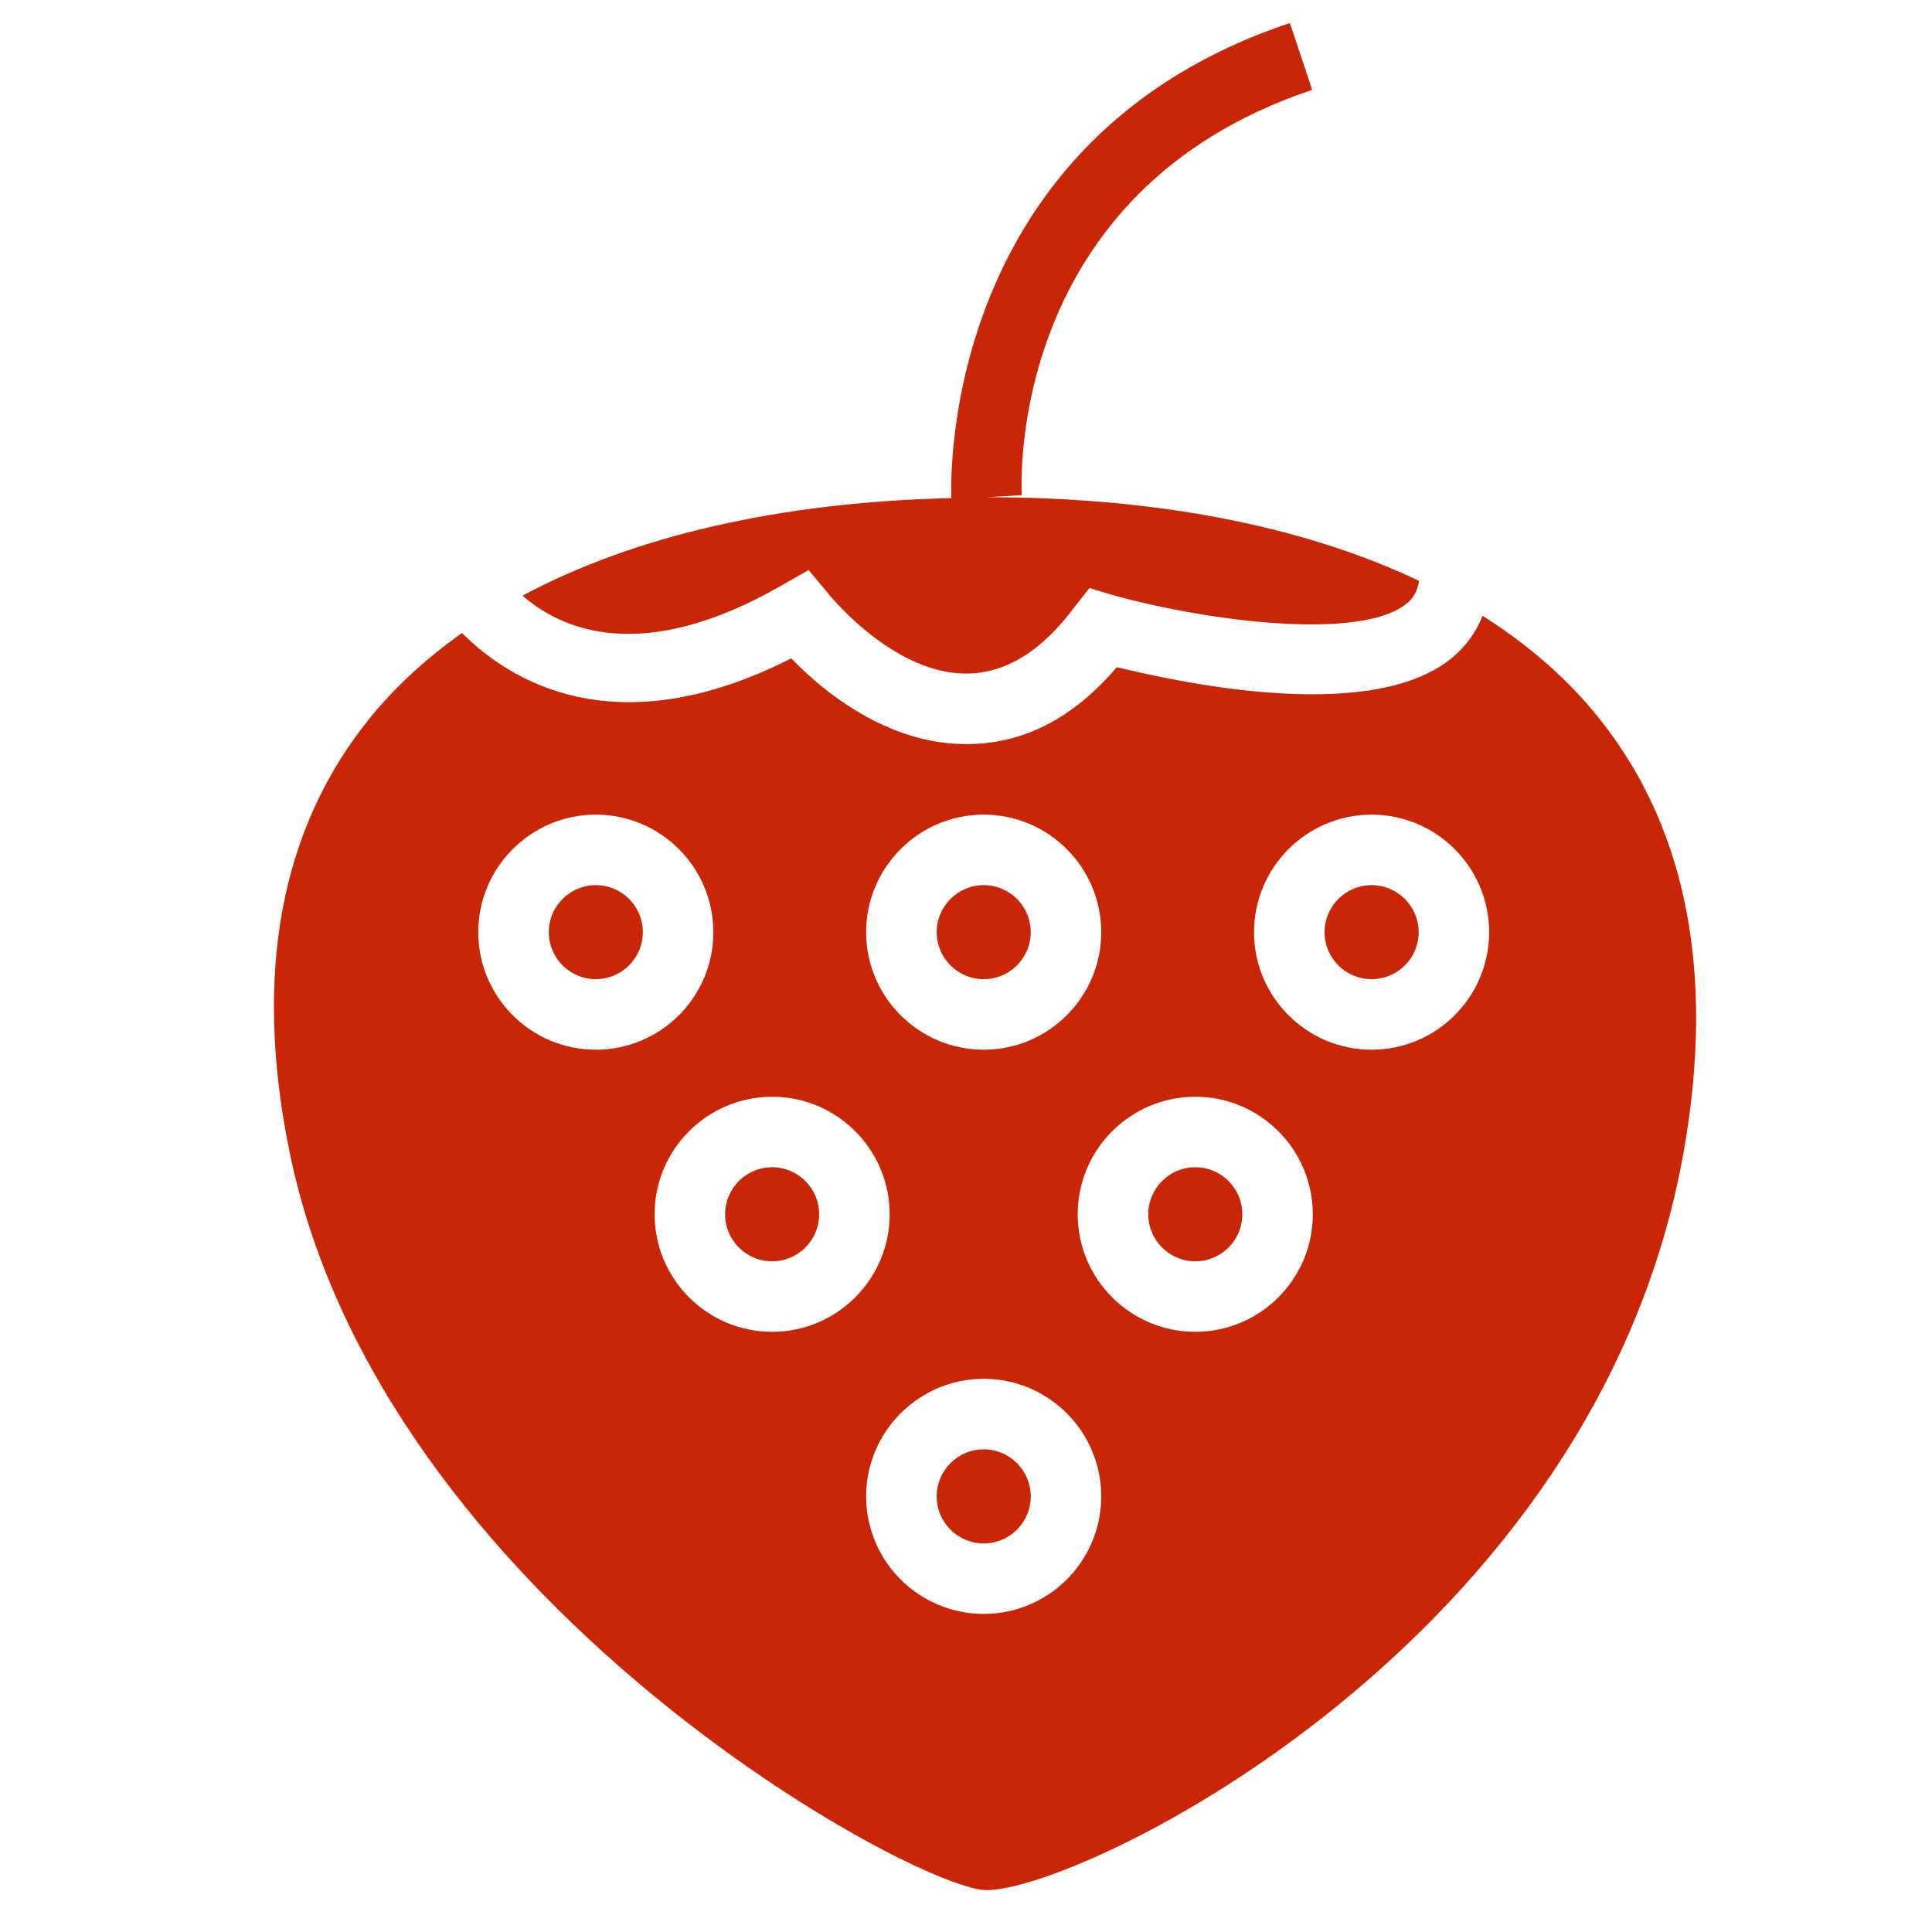
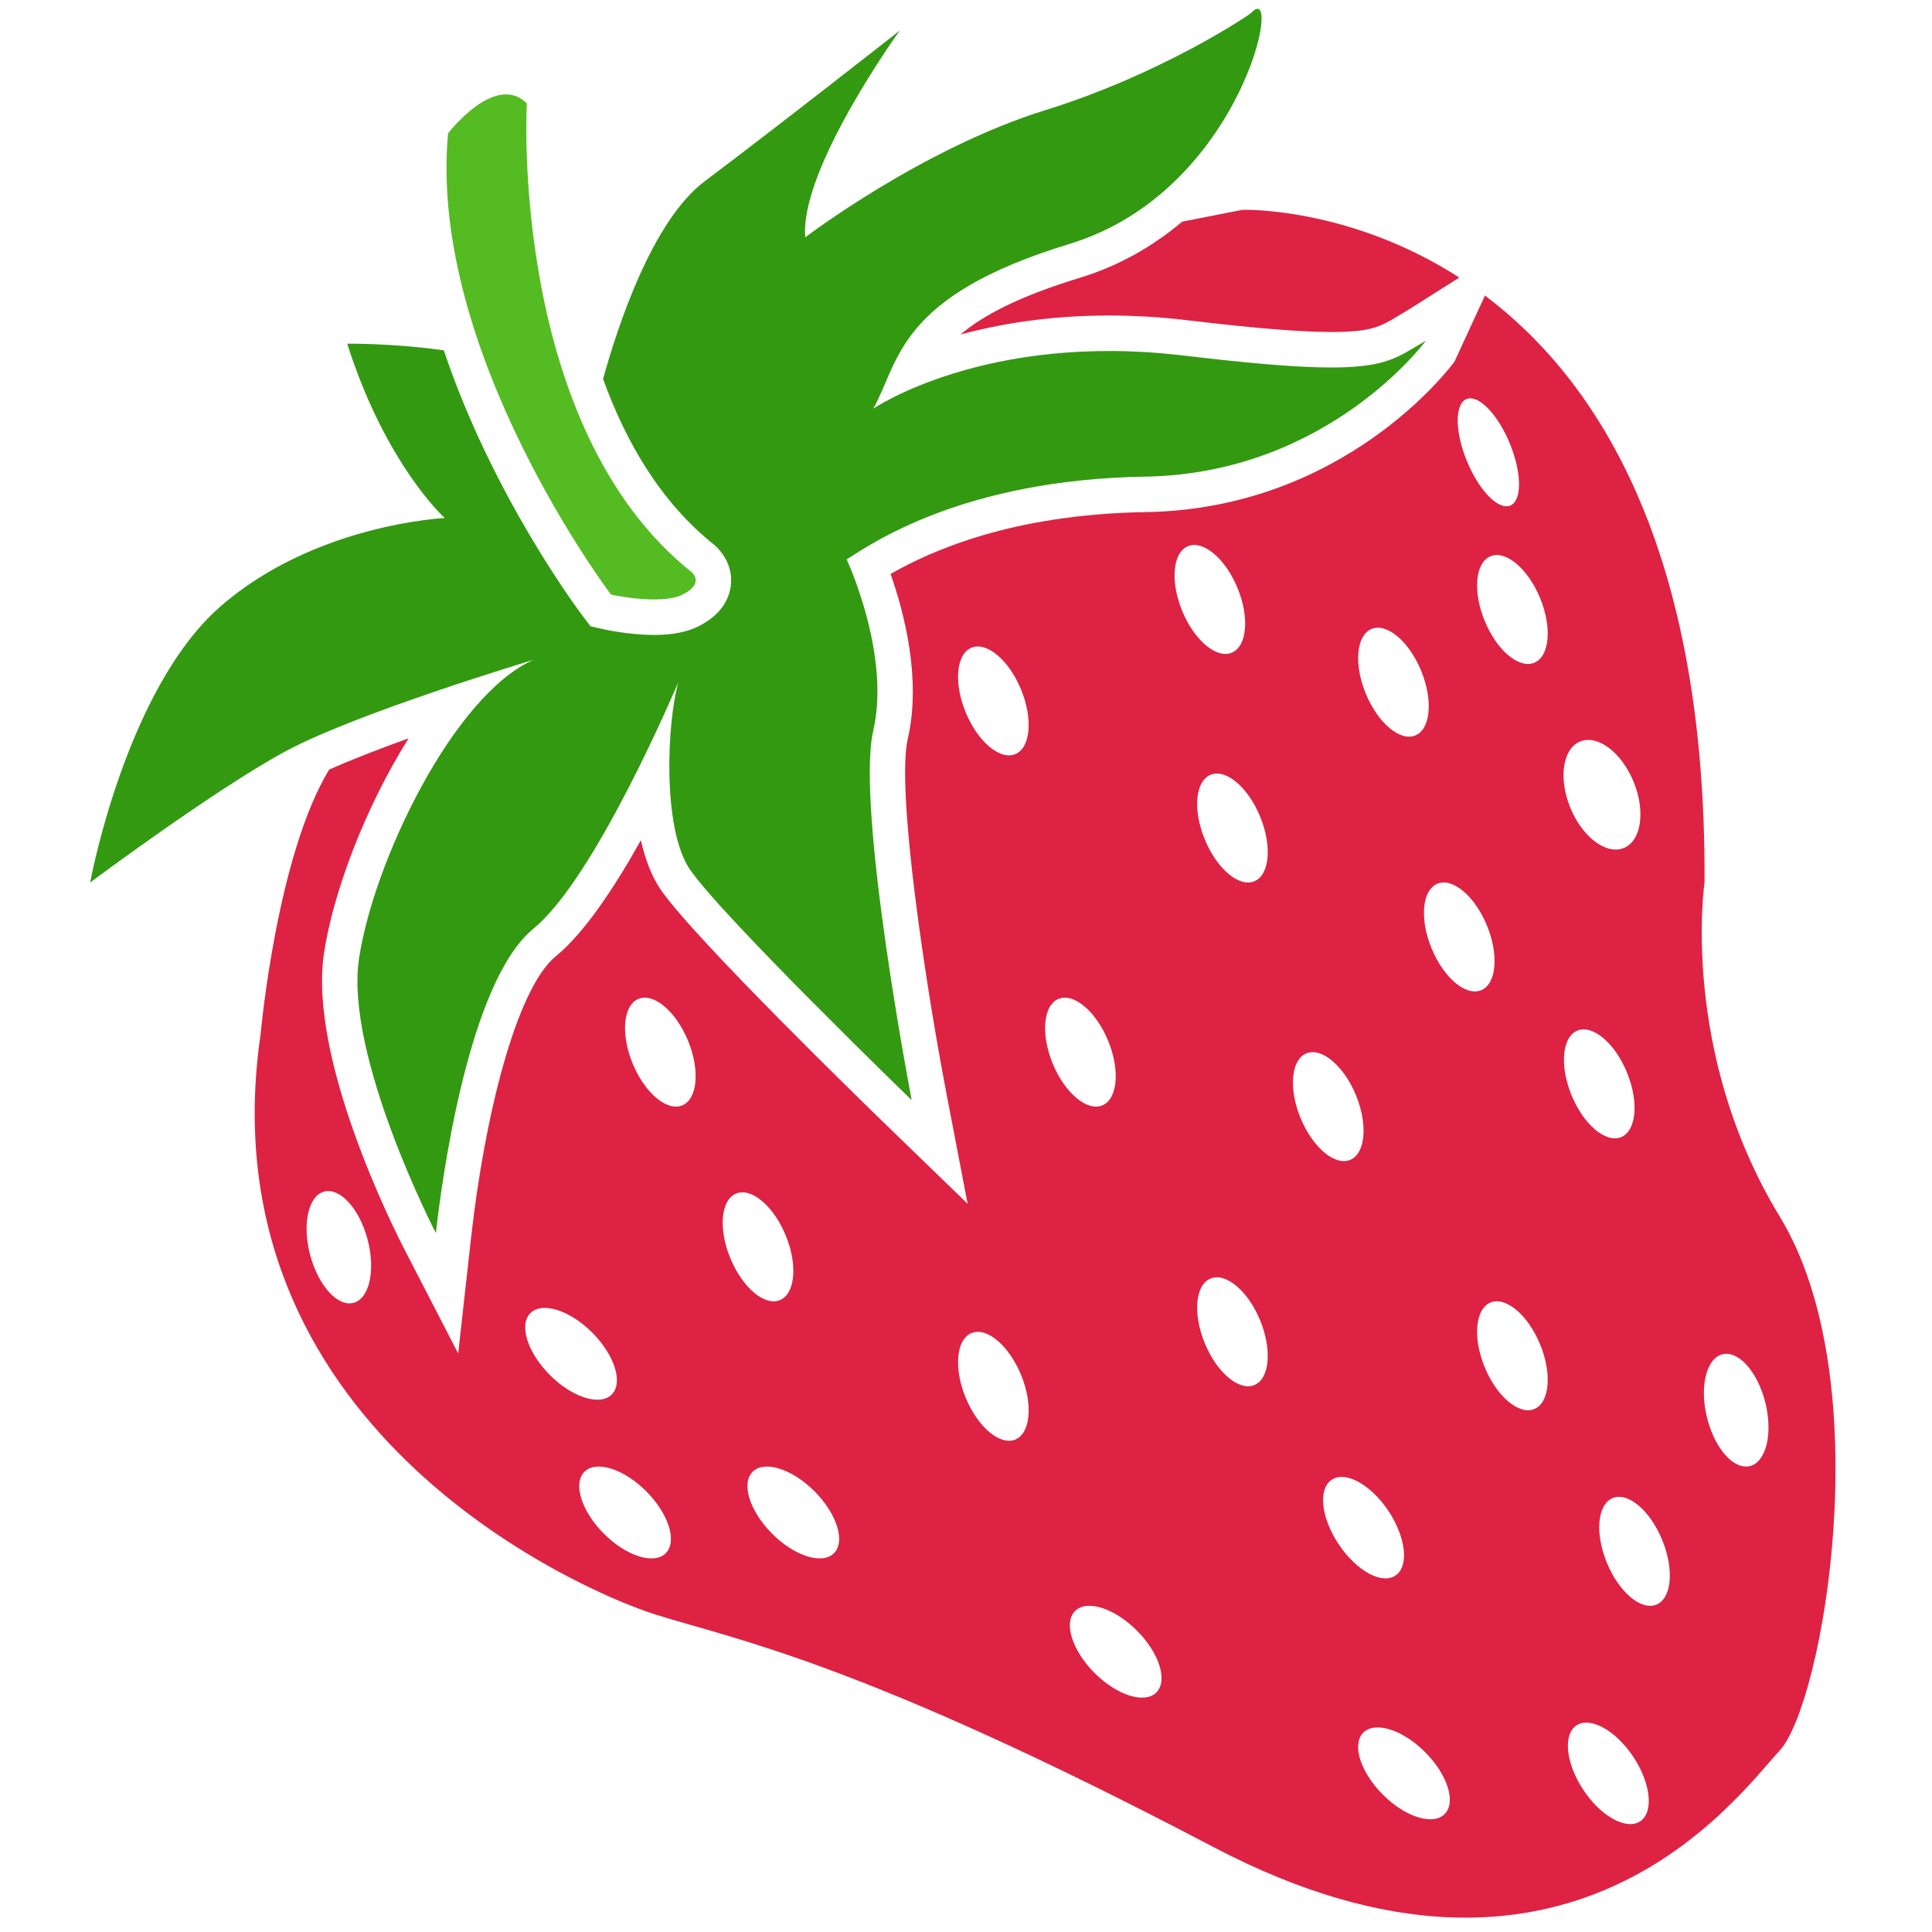
- <svg xmlns="http://www.w3.org/2000/svg" fill="#C82606" version="1.1" x="0px" y="0px" viewBox="0 0 100 100" enable-background="new 0 0 100 100" xml:space="preserve">
-   <circle fill="#C82606" cx="30.839" cy="48.248" r="2.433" />
-   <circle fill="#C82606" cx="39.965" cy="62.851" r="2.434" />
-   <path fill="#C82606" d="M14.981,59.595c4.743,23.262,32.43,38.238,36.085,38.238c4.949,0,31.572-12.822,36.076-38.191  c1.679-9.451,0.098-17.143-4.697-22.861c-1.562-1.861-3.479-3.496-5.708-4.907c-0.365,0.929-0.925,1.606-1.462,2.075  c-4.047,3.54-13.908,1.447-17.471,0.584c-2.303,2.709-4.912,3.981-7.771,3.981c-0.014,0-0.029,0-0.042,0  c-4.075,0-7.418-2.748-9.036-4.439c-9.223,4.695-14.731,1.018-17.04-1.312c-1.814,1.287-3.406,2.732-4.726,4.348  C14.521,42.827,13.106,50.393,14.981,59.595z M50.917,83.536c-3.354,0-6.086-2.729-6.086-6.082c0-3.356,2.732-6.087,6.086-6.087  c3.354,0,6.083,2.73,6.083,6.087C57,80.808,54.271,83.536,50.917,83.536z M70.993,42.165c3.355,0,6.085,2.731,6.085,6.085  c0,3.354-2.729,6.083-6.085,6.083c-3.353,0-6.085-2.729-6.085-6.083C64.908,44.896,67.641,42.165,70.993,42.165z M61.868,56.767  c3.354,0,6.083,2.731,6.083,6.085c0,3.355-2.729,6.083-6.083,6.083c-3.355,0-6.086-2.728-6.086-6.083  C55.782,59.498,58.513,56.767,61.868,56.767z M50.917,42.165c3.354,0,6.083,2.731,6.083,6.085c0,3.354-2.729,6.083-6.083,6.083  c-3.354,0-6.086-2.729-6.086-6.083C44.831,44.896,47.563,42.165,50.917,42.165z M46.049,62.852c0,3.355-2.729,6.083-6.083,6.083  c-3.354,0-6.084-2.728-6.084-6.083c0-3.354,2.73-6.085,6.084-6.085C43.32,56.767,46.049,59.498,46.049,62.852z M30.839,42.165  c3.355,0,6.084,2.731,6.084,6.085c0,3.354-2.729,6.083-6.084,6.083c-3.354,0-6.085-2.729-6.085-6.083  C24.754,44.896,27.484,42.165,30.839,42.165z" />
-   <circle fill="#C82606" cx="50.917" cy="48.248" r="2.433" />
-   <path fill="#C82606" d="M50.917,75.019c-1.342,0-2.436,1.093-2.436,2.436c0,1.341,1.094,2.433,2.436,2.433  c1.343,0,2.434-1.092,2.434-2.433C53.351,76.111,52.26,75.019,50.917,75.019z" />
-   <path fill="#C82606" d="M40.459,30.299l1.396-0.794l0.971,1.165c0.03,0.041,3.338,4.193,7.164,4.193c0.013,0,0.025,0,0.025,0  c1.979,0,3.87-1.105,5.631-3.482l0.747-0.945l1.206,0.366c4.956,1.372,12.972,2.406,15.277,0.382  c0.244-0.216,0.492-0.542,0.572-1.119c-5.938-2.824-13.546-4.324-22.35-4.328l1.789-0.109C52.852,24.99,52.169,9.904,67.92,4.653  l-1.156-3.461C48.891,7.15,49.195,24.52,49.241,25.781c-8.835,0.211-16.404,1.946-22.193,5.05  C28.975,32.523,33.149,34.507,40.459,30.299z" />
-   <path fill="#C82606" d="M70.993,50.682c1.343,0,2.436-1.09,2.436-2.432c0-1.343-1.093-2.435-2.436-2.435  c-1.342,0-2.433,1.092-2.433,2.435C68.561,49.592,69.651,50.682,70.993,50.682z" />
-   <circle fill="#C82606" cx="61.868" cy="62.851" r="2.434" />
+ <svg xmlns="http://www.w3.org/2000/svg" version="1.1" x="0px" y="0px" viewBox="26 25.5 76 76" enable-background="new 0 0 128 128" xml:space="preserve">
+   <path fill="#dd2244" d="M74.87,33.754l-2.366,0.466c-1.118,0.941-2.454,1.73-4.023,2.207c-2.398,0.73-3.809,1.479-4.698,2.232  c1.553-0.419,3.512-0.748,5.841-0.748c1.014,0,2.058,0.064,3.1,0.188c2.636,0.314,4.434,0.461,5.657,0.461  c1.563,0,1.912-0.209,2.609-0.628l0.404-0.241l2.011-1.272C79.053,33.616,74.87,33.754,74.87,33.754z" />
+   <path fill="#339911" d="M46.982,51.457c-3.139,1.395-6.277,7.905-6.857,11.741c-0.582,3.835,3.021,10.81,3.021,10.81  c0.234-2.093,1.28-9.881,3.836-11.974c2.17-1.773,4.916-7.877,5.704-9.697c-0.448,1.568-0.645,5.768,0.459,7.374  c1.278,1.859,8.718,9.066,8.718,9.066s-2.209-11.507-1.512-14.53c0.697-3.021-1.046-6.741-1.046-6.741  c0.929-0.582,4.533-3.139,11.739-3.256c7.209-0.116,11.045-5.346,11.045-5.346c-1.629,0.93-1.744,1.51-9.533,0.582  c-7.789-0.931-12.205,2.092-12.205,2.092c1.046-1.861,0.929-4.417,7.723-6.484c6.792-2.068,8.435-10.488,7.154-9.093  c-0.07,0.079-3.529,2.411-8.117,3.836c-4.863,1.512-9.433,4.998-9.433,4.998c-0.234-2.674,3.719-8.136,3.719-8.136  s-4.882,3.836-7.672,5.928c-2.072,1.554-3.437,5.733-4.002,7.782c0.89,2.46,2.256,4.841,4.37,6.521  c0.401,0.349,0.743,0.923,0.654,1.617c-0.06,0.466-0.329,1.119-1.27,1.59c-0.458,0.229-1.027,0.34-1.741,0.34  c-0.96,0-1.901-0.203-2.005-0.226l-0.5-0.112l-0.309-0.408c-0.208-0.275-3.563-4.776-5.464-10.451  c-2.065-0.286-3.799-0.26-3.799-0.26c1.512,4.766,3.836,6.858,3.836,6.858s-5.114,0.233-8.833,3.487  c-3.721,3.255-5.116,10.85-5.116,10.85s4.882-3.643,7.672-5.154C40.008,53.549,46.982,51.457,46.982,51.457z" />
+   <path fill="#54bb22" d="M52.854,48.888c0.866-0.433,0.372-0.866,0.372-0.866c-7.217-5.732-6.503-18.456-6.503-18.456  c-1.24-1.238-3.096,1.177-3.096,1.177c-0.805,8.609,6.408,18.146,6.408,18.146S51.984,49.322,52.854,48.888z" />
+   <path fill="#dd2244" d="M96.012,73.359c-3.947-6.484-2.96-13.145-2.96-13.145c0.069-13.15-4.212-19.758-8.637-23.087l-1.201,2.602  c-0.175,0.236-4.336,5.79-12.146,5.916c-5.278,0.086-8.46,1.533-10.035,2.434c0.521,1.479,1.224,4.115,0.677,6.483  c-0.46,1.991,0.689,9.616,1.521,13.953l0.833,4.338l-3.174-3.073c-0.772-0.749-7.578-7.359-8.896-9.279  c-0.364-0.53-0.616-1.206-0.783-1.951c-1.063,1.907-2.238,3.659-3.344,4.565c-1.599,1.308-2.826,6.49-3.333,11.048l-0.51,4.579  l-2.115-4.095c-0.391-0.755-3.795-7.497-3.163-11.66c0.36-2.372,1.61-5.717,3.327-8.443c-1.116,0.401-2.216,0.826-3.125,1.23  c-2.071,3.41-2.694,10.394-2.694,10.394C34,81.532,48.657,88.016,51.757,89.002c3.101,0.986,8.033,1.831,21.985,9.16  c13.953,7.328,20.577-1.973,22.27-3.804C97.702,92.525,99.958,79.84,96.012,73.359z M39.926,76.745  c-0.619,0.186-1.387-0.64-1.716-1.844c-0.33-1.207-0.095-2.335,0.523-2.521c0.62-0.188,1.39,0.641,1.718,1.845  C40.78,75.43,40.546,76.558,39.926,76.745z M46.865,77.154c0.46-0.461,1.55-0.117,2.433,0.768c0.882,0.883,1.226,1.976,0.765,2.436  c-0.46,0.458-1.55,0.117-2.433-0.768C46.748,78.704,46.405,77.614,46.865,77.154z M52.188,86.6c-0.46,0.46-1.55,0.117-2.433-0.769  s-1.226-1.976-0.766-2.436s1.55-0.117,2.433,0.769C52.305,85.049,52.648,86.139,52.188,86.6z M52.838,68.983  c-0.602,0.248-1.475-0.49-1.951-1.646c-0.477-1.157-0.375-2.296,0.228-2.544c0.602-0.248,1.475,0.49,1.951,1.647  C53.542,67.597,53.44,68.735,52.838,68.983z M54.729,74.993c-0.478-1.154-0.375-2.294,0.228-2.541  c0.602-0.248,1.475,0.49,1.951,1.646c0.476,1.157,0.375,2.296-0.228,2.544S55.205,76.151,54.729,74.993z M58.806,86.6  c-0.46,0.46-1.55,0.117-2.433-0.769c-0.883-0.886-1.226-1.976-0.766-2.436s1.55-0.117,2.433,0.769  C58.923,85.049,59.267,86.139,58.806,86.6z M83.687,41.198c0.466-0.192,1.23,0.59,1.705,1.747c0.476,1.158,0.484,2.25,0.019,2.442  c-0.467,0.192-1.23-0.59-1.706-1.748C83.228,42.483,83.221,41.391,83.687,41.198z M79.954,50.241  c0.601-0.248,1.476,0.489,1.951,1.646c0.475,1.158,0.373,2.295-0.229,2.543c-0.601,0.248-1.475-0.489-1.95-1.647  C79.25,51.626,79.352,50.488,79.954,50.241z M65.938,82.129c-0.601,0.245-1.476-0.49-1.951-1.648  c-0.476-1.155-0.374-2.294,0.229-2.542c0.601-0.248,1.475,0.49,1.95,1.646C66.642,80.742,66.539,81.881,65.938,82.129z   M65.938,55.166c-0.601,0.248-1.476-0.489-1.951-1.646c-0.476-1.157-0.374-2.294,0.229-2.542c0.601-0.248,1.475,0.489,1.95,1.646  C66.642,53.781,66.539,54.918,65.938,55.166z M67.411,67.338c-0.476-1.157-0.375-2.296,0.229-2.544  c0.601-0.248,1.476,0.49,1.951,1.647c0.476,1.155,0.373,2.294-0.229,2.542C68.761,69.231,67.887,68.493,67.411,67.338z   M71.488,92.078c-0.461,0.458-1.549,0.117-2.432-0.769c-0.884-0.885-1.226-1.975-0.766-2.436c0.459-0.46,1.549-0.117,2.432,0.769  C71.605,90.525,71.948,91.618,71.488,92.078z M72.73,46.986c0.604-0.248,1.477,0.49,1.952,1.647  c0.476,1.156,0.374,2.295-0.228,2.543c-0.603,0.247-1.476-0.49-1.951-1.647C72.027,48.373,72.13,47.234,72.73,46.986z   M75.343,79.984c-0.602,0.248-1.475-0.49-1.95-1.646c-0.477-1.157-0.375-2.297,0.228-2.544c0.602-0.248,1.476,0.49,1.95,1.647  C76.046,78.598,75.945,79.736,75.343,79.984z M75.343,60.167c-0.602,0.248-1.475-0.489-1.95-1.647  c-0.477-1.157-0.375-2.294,0.228-2.542c0.602-0.248,1.476,0.489,1.95,1.646C76.046,58.781,75.945,59.919,75.343,60.167z   M77.16,69.479c-0.476-1.155-0.373-2.294,0.229-2.542s1.476,0.49,1.951,1.646c0.476,1.158,0.373,2.297-0.229,2.545  C78.51,71.373,77.636,70.638,77.16,69.479z M78.659,86.245c-0.695-1.041-0.815-2.177-0.272-2.536c0.54-0.362,1.542,0.19,2.233,1.231  c0.692,1.043,0.814,2.18,0.272,2.539C80.352,87.839,79.351,87.289,78.659,86.245z M82.828,96.862  c-0.46,0.46-1.552,0.117-2.433-0.769c-0.883-0.886-1.226-1.975-0.766-2.436c0.461-0.46,1.55-0.117,2.433,0.769  C82.945,95.312,83.289,96.401,82.828,96.862z M82.314,62.805c-0.477-1.156-0.374-2.294,0.228-2.542  c0.603-0.248,1.476,0.489,1.951,1.646c0.476,1.158,0.374,2.295-0.228,2.543C83.663,64.7,82.789,63.963,82.314,62.805z   M86.355,80.928c-0.603,0.245-1.477-0.491-1.951-1.648c-0.476-1.155-0.373-2.294,0.229-2.542s1.476,0.49,1.951,1.646  C87.06,79.541,86.957,80.68,86.355,80.928z M86.355,51.571c-0.603,0.248-1.477-0.489-1.951-1.647  c-0.476-1.156-0.373-2.293,0.229-2.542s1.476,0.489,1.951,1.646C87.06,50.186,86.957,51.324,86.355,51.571z M88.157,54.669  c0.688-0.283,1.631,0.425,2.104,1.582c0.476,1.158,0.306,2.325-0.384,2.607c-0.686,0.282-1.63-0.426-2.104-1.583  C87.298,56.119,87.47,54.95,88.157,54.669z M88.05,66.041c0.601-0.248,1.475,0.49,1.95,1.646c0.476,1.158,0.373,2.297-0.229,2.545  c-0.601,0.245-1.476-0.49-1.951-1.648C87.346,67.428,87.447,66.289,88.05,66.041z M90.521,97.146  c-0.542,0.359-1.543-0.19-2.235-1.234c-0.691-1.04-0.814-2.177-0.272-2.539c0.542-0.359,1.544,0.193,2.235,1.234  C90.94,95.649,91.063,96.786,90.521,97.146z M91.161,88.621c-0.603,0.248-1.476-0.49-1.951-1.646  c-0.477-1.158-0.374-2.297,0.228-2.545c0.603-0.248,1.476,0.49,1.949,1.648C91.863,87.234,91.763,88.373,91.161,88.621z   M94.836,83.172c-0.635,0.158-1.391-0.7-1.689-1.915c-0.298-1.215-0.024-2.326,0.612-2.484c0.635-0.155,1.392,0.703,1.688,1.915  C95.746,81.905,95.473,83.017,94.836,83.172z" />
</svg>
